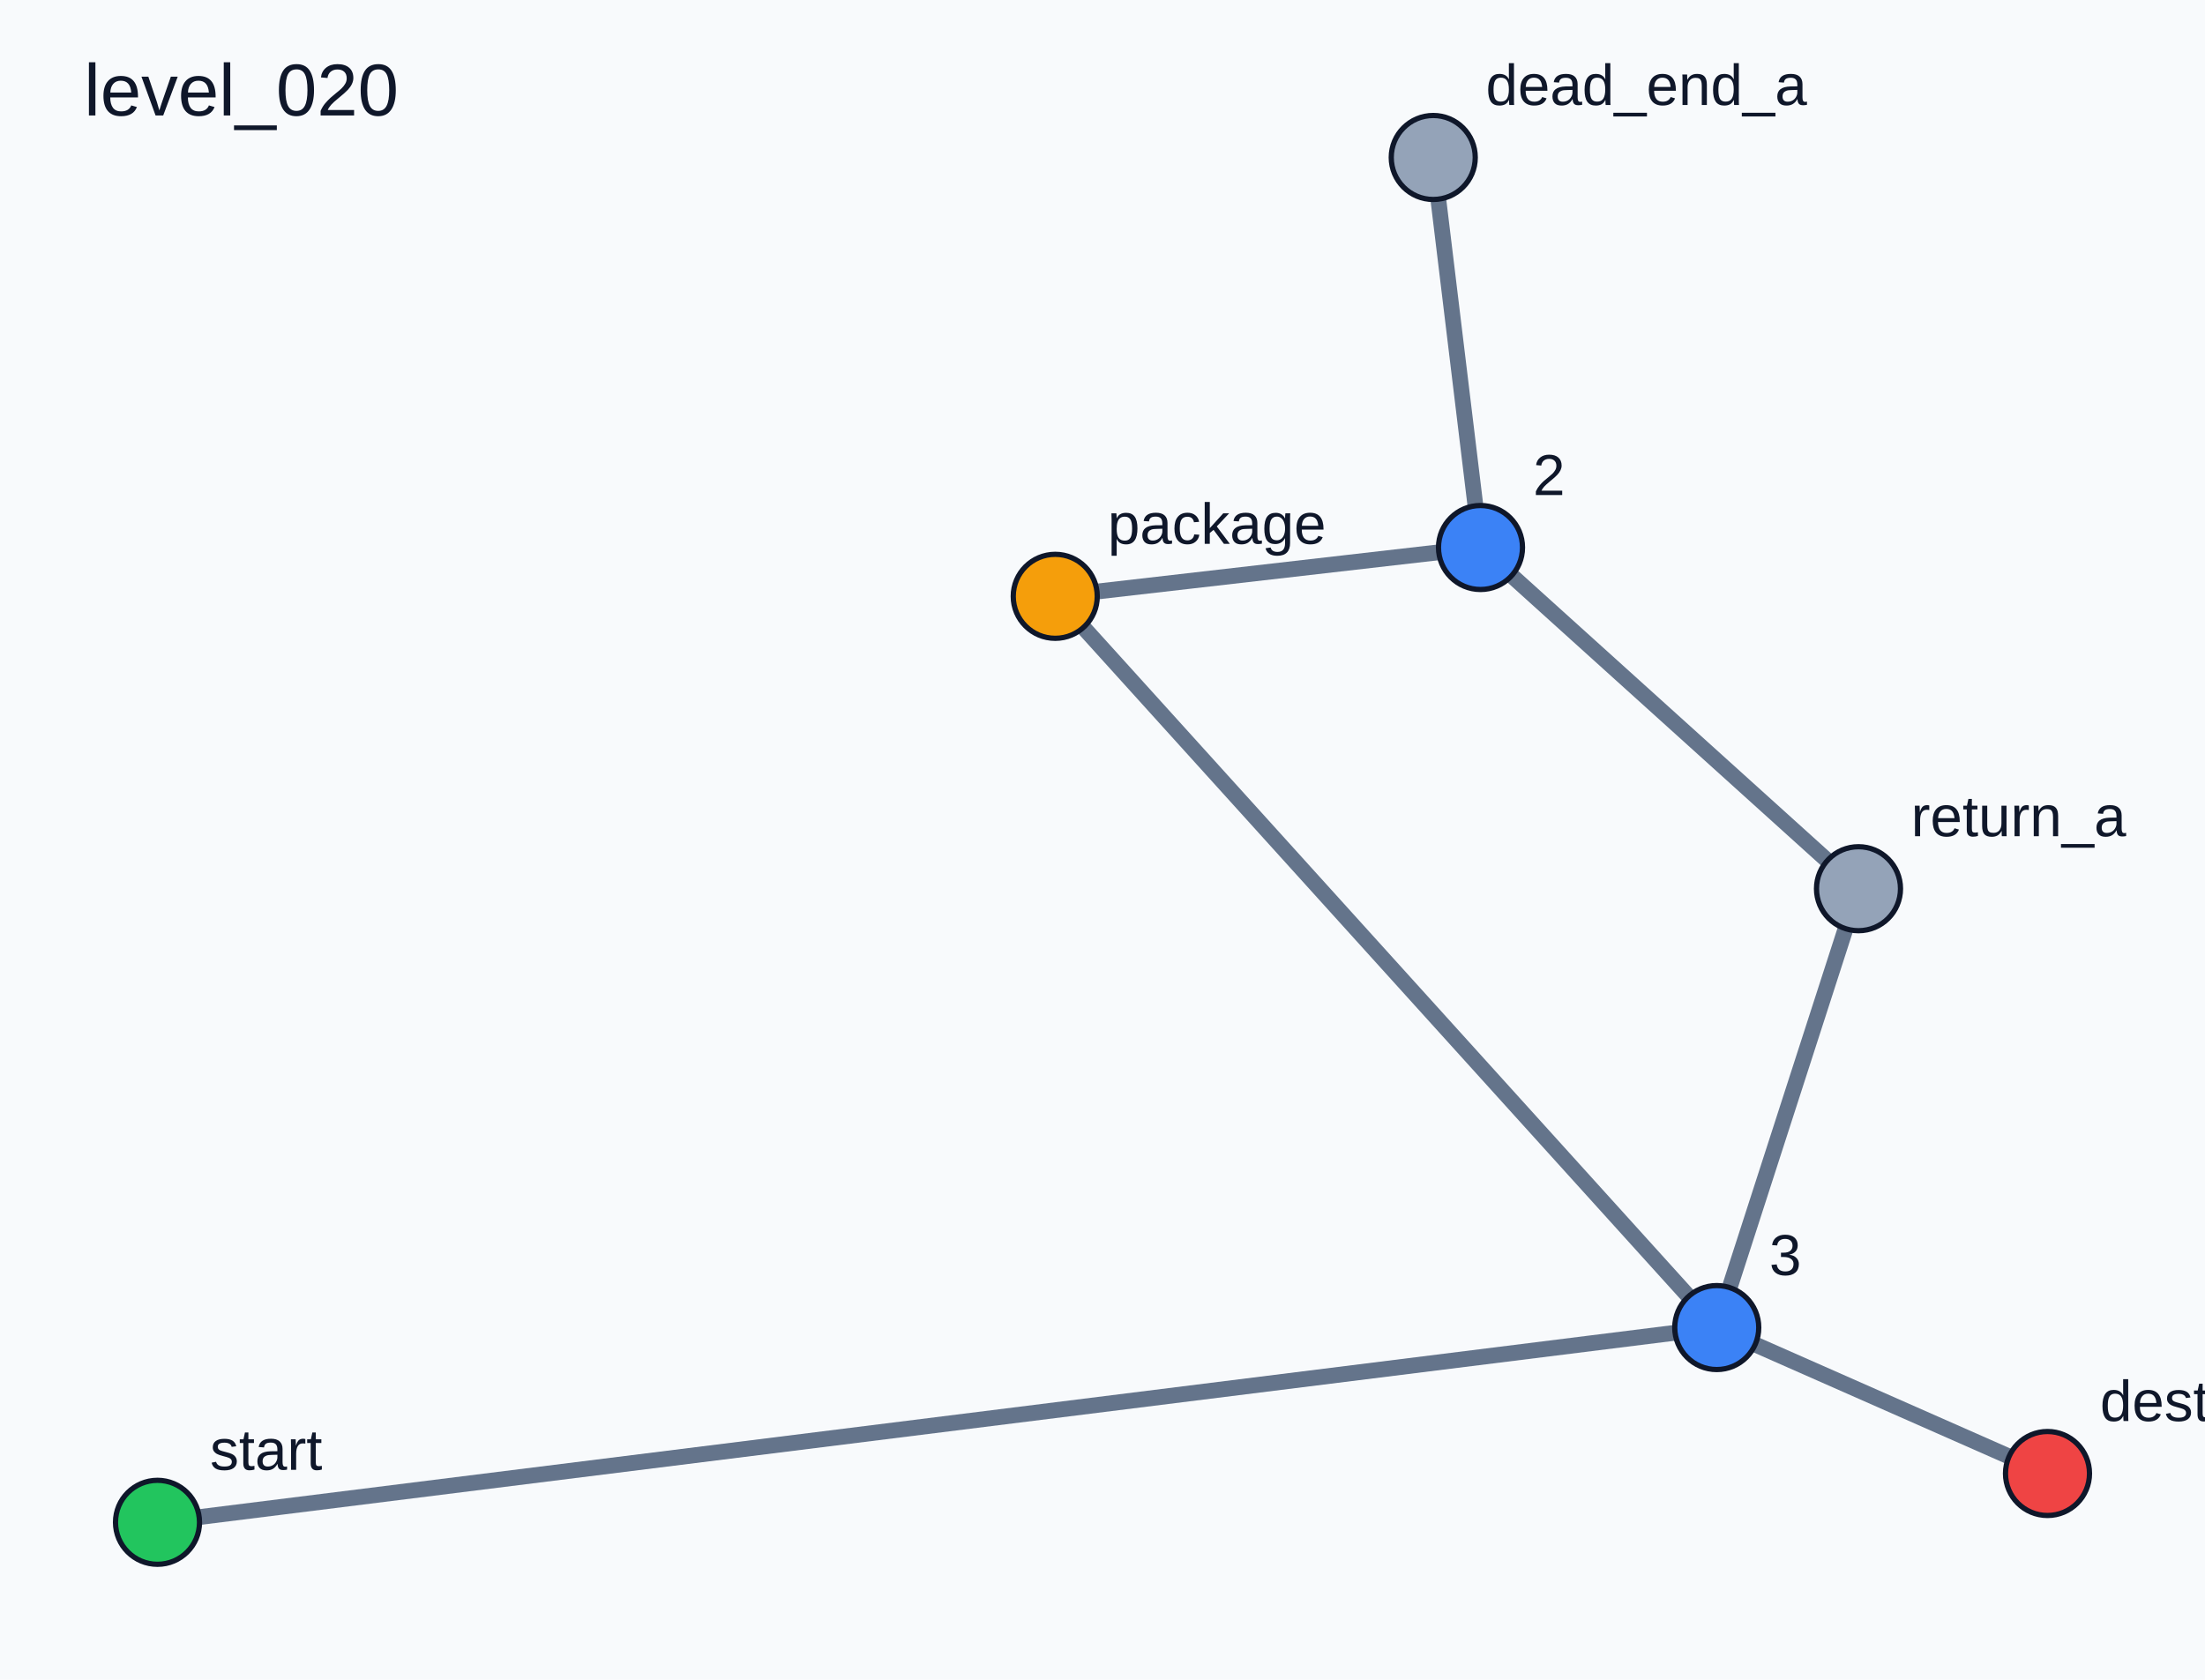
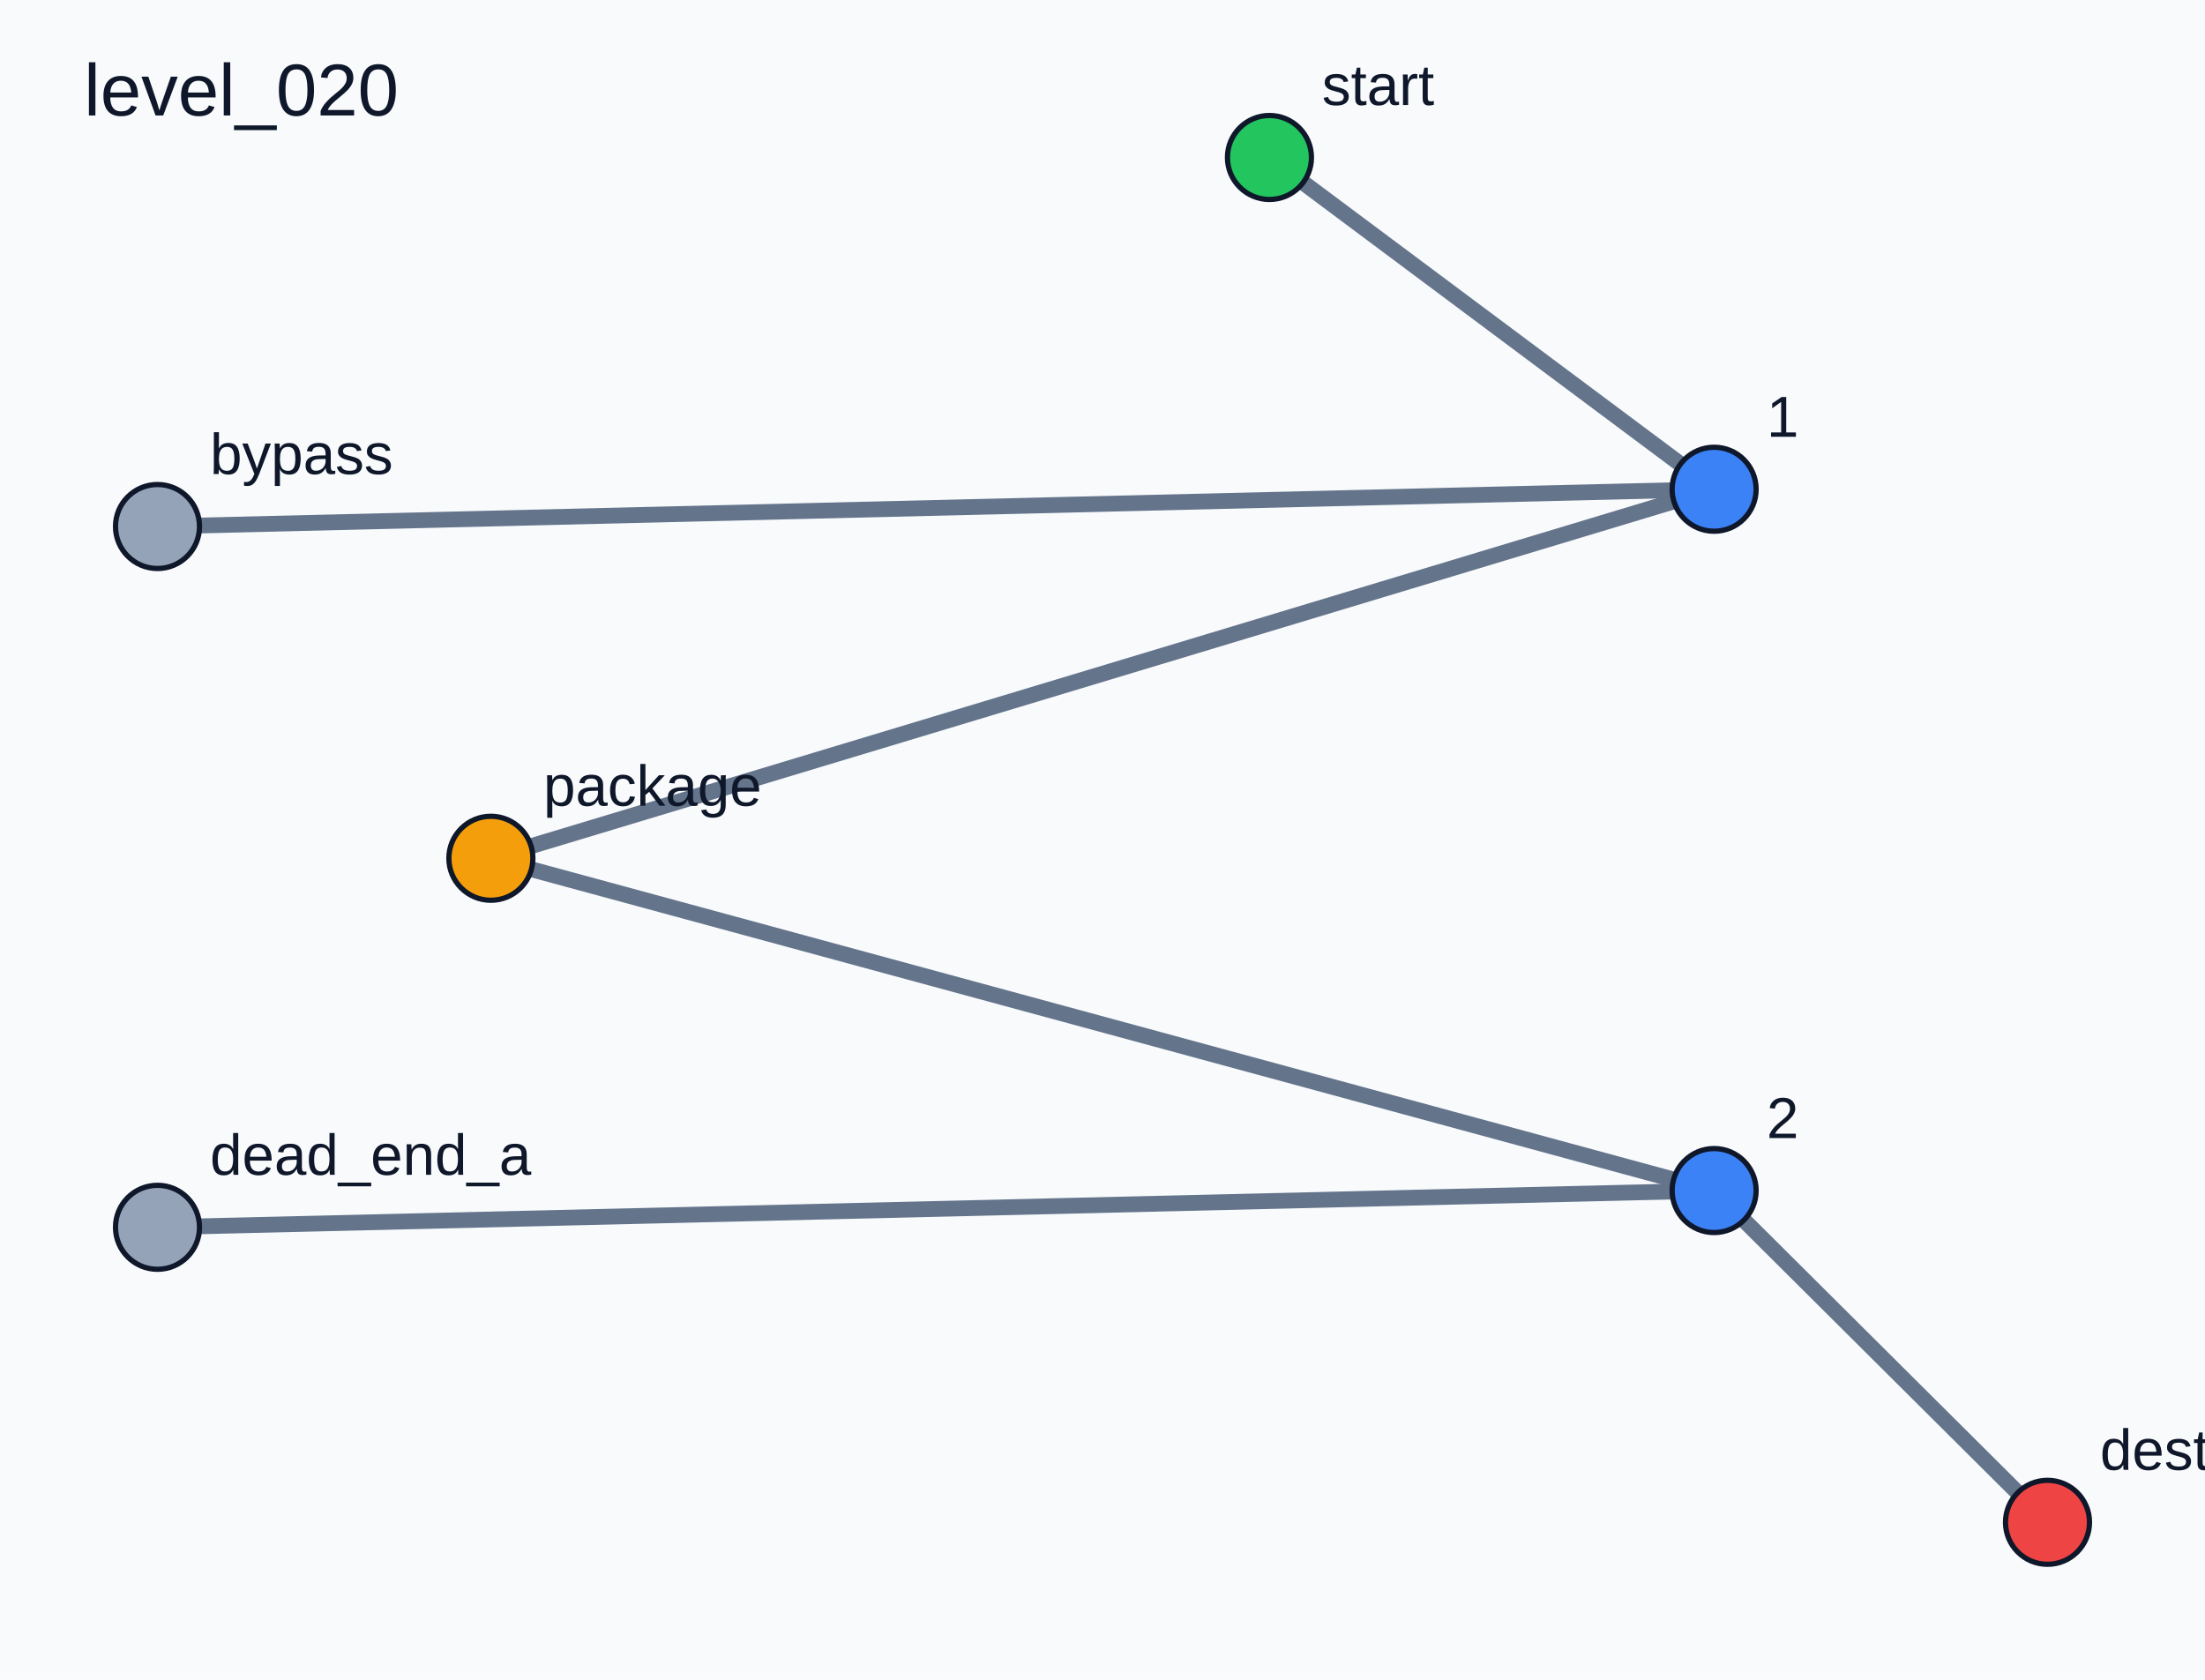
<svg xmlns="http://www.w3.org/2000/svg" width="420" height="320" viewBox="0 0 420 320">
  <rect width="100%" height="100%" fill="#f8fafc" />
  <text x="16" y="22" font-family="Arial" font-size="14" fill="#0f172a">level_020</text>
-   <line x1="30.0" y1="290.0" x2="327.0" y2="252.9" stroke="#64748b" stroke-width="3" />
-   <line x1="327.0" y1="252.9" x2="390.0" y2="280.7" stroke="#64748b" stroke-width="3" />
-   <line x1="327.0" y1="252.9" x2="201.0" y2="113.6" stroke="#64748b" stroke-width="3" />
-   <line x1="201.0" y1="113.6" x2="282.0" y2="104.3" stroke="#64748b" stroke-width="3" />
-   <line x1="282.0" y1="104.3" x2="273.0" y2="30.0" stroke="#64748b" stroke-width="3" />
-   <line x1="282.0" y1="104.3" x2="354.0" y2="169.3" stroke="#64748b" stroke-width="3" />
-   <line x1="354.0" y1="169.3" x2="327.0" y2="252.9" stroke="#64748b" stroke-width="3" />
-   <circle cx="30.0" cy="290.0" r="8" fill="#22c55e" stroke="#0f172a" stroke-width="1" />
-   <text x="40.0" y="280.0" font-family="Arial" font-size="11" fill="#0f172a">start</text>
-   <circle cx="327.0" cy="252.9" r="8" fill="#3b82f6" stroke="#0f172a" stroke-width="1" />
-   <text x="337.0" y="242.9" font-family="Arial" font-size="11" fill="#0f172a">3</text>
-   <circle cx="201.0" cy="113.6" r="8" fill="#f59e0b" stroke="#0f172a" stroke-width="1" />
-   <text x="211.0" y="103.6" font-family="Arial" font-size="11" fill="#0f172a">package</text>
-   <circle cx="282.0" cy="104.3" r="8" fill="#3b82f6" stroke="#0f172a" stroke-width="1" />
-   <text x="292.0" y="94.3" font-family="Arial" font-size="11" fill="#0f172a">2</text>
-   <circle cx="354.0" cy="169.3" r="8" fill="#94a3b8" stroke="#0f172a" stroke-width="1" />
-   <text x="364.0" y="159.3" font-family="Arial" font-size="11" fill="#0f172a">return_a</text>
-   <circle cx="390.0" cy="280.7" r="8" fill="#ef4444" stroke="#0f172a" stroke-width="1" />
-   <text x="400.0" y="270.7" font-family="Arial" font-size="11" fill="#0f172a">destination</text>
-   <circle cx="273.0" cy="30.0" r="8" fill="#94a3b8" stroke="#0f172a" stroke-width="1" />
-   <text x="283.0" y="20.0" font-family="Arial" font-size="11" fill="#0f172a">dead_end_a</text>
+   <line x1="241.8" y1="30.0" x2="326.5" y2="93.2" stroke="#64748b" stroke-width="3" />
+   <line x1="326.5" y1="93.2" x2="30.0" y2="100.3" stroke="#64748b" stroke-width="3" />
+   <line x1="326.5" y1="93.2" x2="93.5" y2="163.5" stroke="#64748b" stroke-width="3" />
+   <line x1="93.5" y1="163.5" x2="326.5" y2="226.8" stroke="#64748b" stroke-width="3" />
+   <line x1="326.5" y1="226.8" x2="30.0" y2="233.8" stroke="#64748b" stroke-width="3" />
+   <line x1="326.5" y1="226.8" x2="390.0" y2="290.0" stroke="#64748b" stroke-width="3" />
+   <circle cx="241.8" cy="30.0" r="8" fill="#22c55e" stroke="#0f172a" stroke-width="1" />
+   <text x="251.8" y="20.0" font-family="Arial" font-size="11" fill="#0f172a">start</text>
+   <circle cx="326.5" cy="93.2" r="8" fill="#3b82f6" stroke="#0f172a" stroke-width="1" />
+   <text x="336.5" y="83.2" font-family="Arial" font-size="11" fill="#0f172a">1</text>
+   <circle cx="30.0" cy="100.3" r="8" fill="#94a3b8" stroke="#0f172a" stroke-width="1" />
+   <text x="40.0" y="90.3" font-family="Arial" font-size="11" fill="#0f172a">bypass</text>
+   <circle cx="93.5" cy="163.5" r="8" fill="#f59e0b" stroke="#0f172a" stroke-width="1" />
+   <text x="103.5" y="153.5" font-family="Arial" font-size="11" fill="#0f172a">package</text>
+   <circle cx="326.5" cy="226.8" r="8" fill="#3b82f6" stroke="#0f172a" stroke-width="1" />
+   <text x="336.5" y="216.8" font-family="Arial" font-size="11" fill="#0f172a">2</text>
+   <circle cx="30.0" cy="233.8" r="8" fill="#94a3b8" stroke="#0f172a" stroke-width="1" />
+   <text x="40.0" y="223.8" font-family="Arial" font-size="11" fill="#0f172a">dead_end_a</text>
+   <circle cx="390.0" cy="290.0" r="8" fill="#ef4444" stroke="#0f172a" stroke-width="1" />
+   <text x="400.0" y="280.0" font-family="Arial" font-size="11" fill="#0f172a">destination</text>
</svg>
